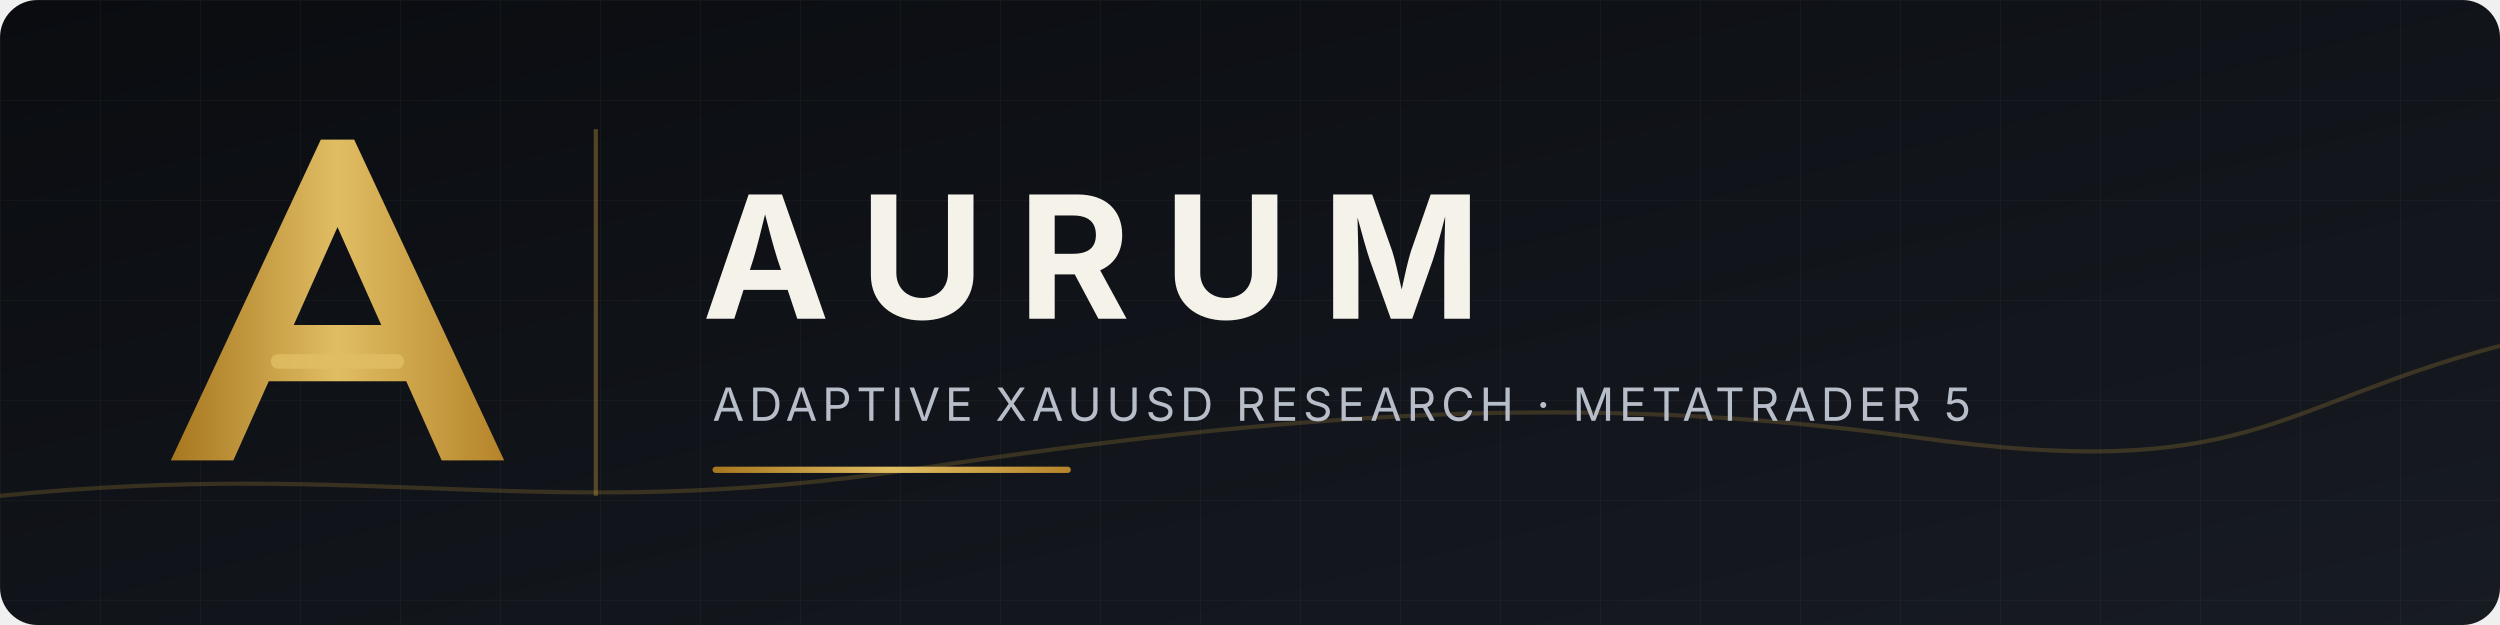
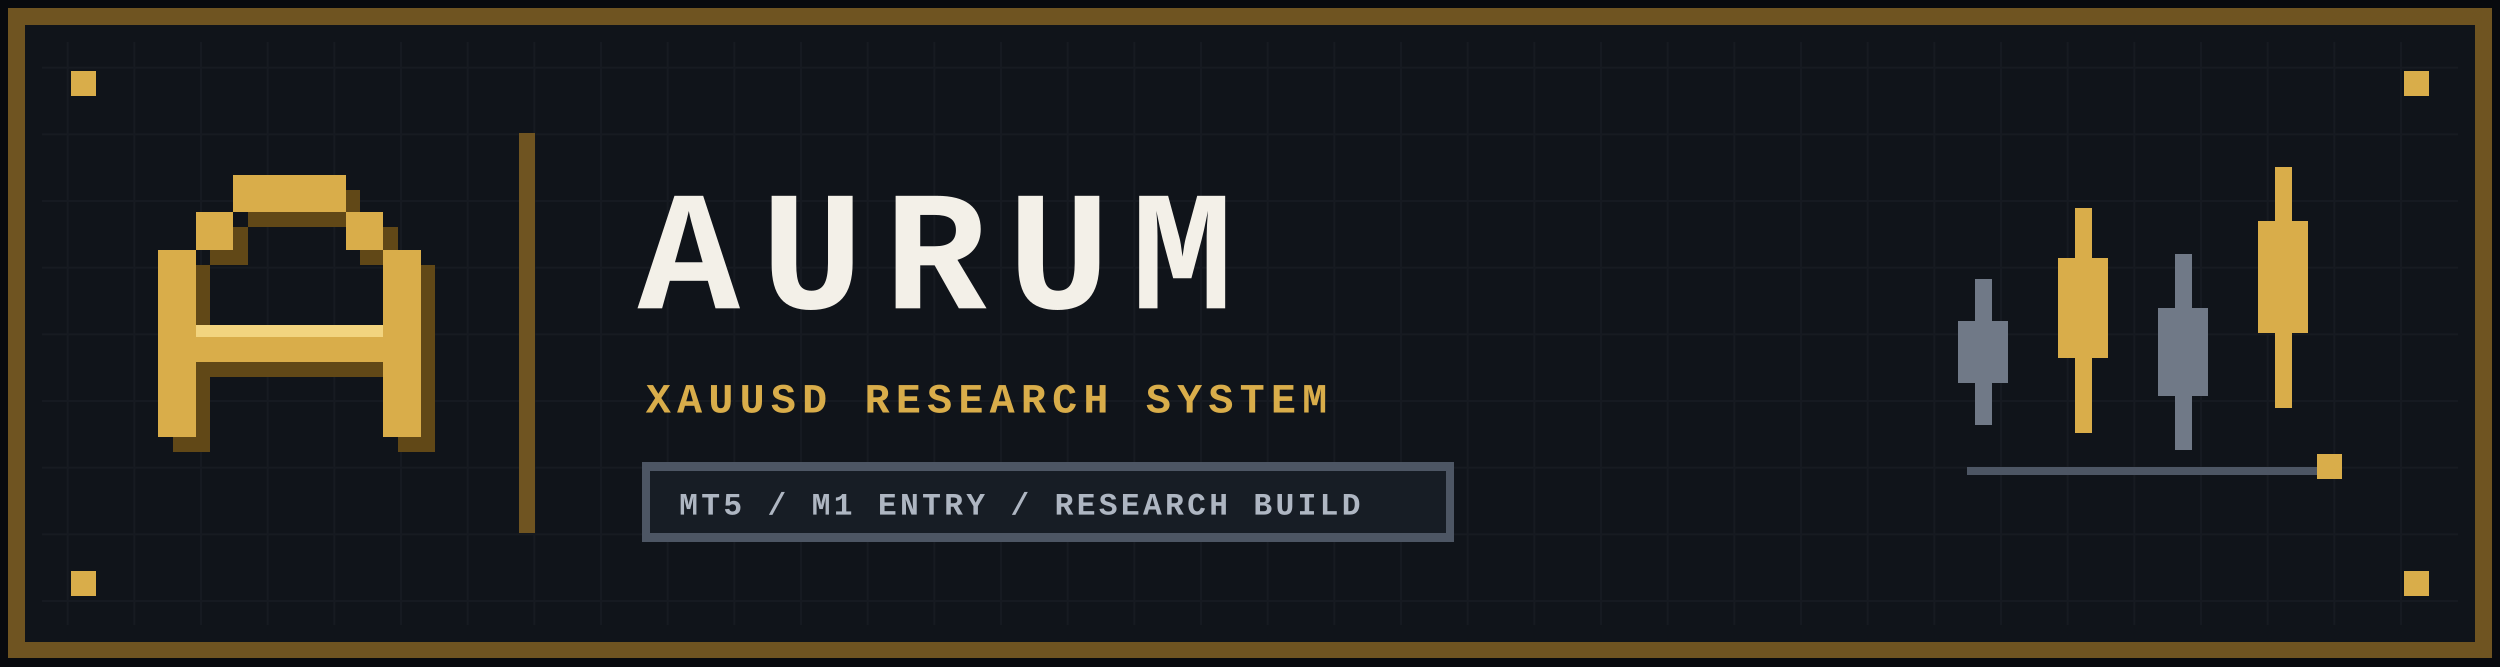
- <svg xmlns="http://www.w3.org/2000/svg" viewBox="0 0 1200 300" role="img" aria-labelledby="title desc">
+ <svg xmlns="http://www.w3.org/2000/svg" viewBox="0 0 1200 320" role="img" aria-labelledby="title desc">
  <defs>
-     <linearGradient id="background" x1="0" y1="0" x2="1" y2="1">
-       <stop offset="0" stop-color="#0a0c10" />
-       <stop offset="1" stop-color="#171b22" />
-     </linearGradient>
-     <linearGradient id="gold" x1="0" y1="0" x2="1" y2="0">
-       <stop offset="0" stop-color="#a7771f" />
-       <stop offset="0.5" stop-color="#e0bd63" />
-       <stop offset="1" stop-color="#b5842a" />
-     </linearGradient>
-     <pattern id="grid" width="48" height="48" patternUnits="userSpaceOnUse">
-       <path d="M 48 0 L 0 0 0 48" fill="none" stroke="#ffffff" stroke-opacity="0.035" />
+     <pattern id="grid" width="32" height="32" patternUnits="userSpaceOnUse">
+       <path d="M32 0H0V32" fill="none" stroke="#87909d" stroke-opacity="0.055" stroke-width="2" />
    </pattern>
+     <g id="pixel-a">
+       <rect x="36" y="0" width="54" height="18" />
+       <rect x="18" y="18" width="18" height="18" />
+       <rect x="90" y="18" width="18" height="18" />
+       <rect x="0" y="36" width="18" height="90" />
+       <rect x="108" y="36" width="18" height="90" />
+       <rect x="18" y="72" width="90" height="18" />
+     </g>
  </defs>
-   <rect width="1200" height="300" rx="18" fill="url(#background)" />
-   <rect width="1200" height="300" rx="18" fill="url(#grid)" />
-   <path d="M0 238 C180 220 260 252 440 225 S760 188 920 210 1090 195 1200 166" fill="none" stroke="#c99a3d" stroke-opacity="0.22" stroke-width="2" />
-   <g transform="translate(82 67)">
-     <path d="M72 0 0 154h30l17-38h66l17 38h30L88 0Zm-13 89 21-47 21 47Z" fill="url(#gold)" />
-     <rect x="48" y="103" width="64" height="7" rx="3.5" fill="#e0bd63" opacity="0.82" />
+   <g shape-rendering="crispEdges">
+     <rect width="1200" height="320" fill="#080a0e" />
+     <rect x="8" y="8" width="1184" height="304" fill="#10141a" stroke="#6f5421" stroke-width="8" />
+     <rect x="20" y="20" width="1160" height="280" fill="url(#grid)" />
+     <rect x="34" y="34" width="12" height="12" fill="#d9ad4a" />
+     <rect x="1154" y="34" width="12" height="12" fill="#d9ad4a" />
+     <rect x="34" y="274" width="12" height="12" fill="#d9ad4a" />
+     <rect x="1154" y="274" width="12" height="12" fill="#d9ad4a" />
+     <g transform="translate(76 84)">
+       <use href="#pixel-a" x="7" y="7" fill="#614817" />
+       <use href="#pixel-a" fill="#d9ad4a" />
+       <rect x="18" y="72" width="90" height="6" fill="#f2d47f" />
+     </g>
+     <rect x="249" y="64" width="8" height="192" fill="#6f5421" />
+     <text x="306" y="148" fill="#f3f0e8" font-family="Menlo, Consolas, 'Courier New', monospace" font-size="82" font-weight="700" letter-spacing="10">AURUM</text>
+     <text x="310" y="198" fill="#d9ad4a" font-family="Menlo, Consolas, 'Courier New', monospace" font-size="20" font-weight="700" letter-spacing="3">XAUUSD RESEARCH SYSTEM</text>
+     <rect x="310" y="224" width="386" height="34" fill="#171d25" stroke="#4d5664" stroke-width="4" />
+     <text x="326" y="247" fill="#aeb6c2" font-family="Menlo, Consolas, 'Courier New', monospace" font-size="15" font-weight="700" letter-spacing="1.6">MT5  /  M1 ENTRY  /  RESEARCH BUILD</text>
+     <g transform="translate(948 72)">
+       <rect x="0" y="62" width="8" height="70" fill="#707987" />
+       <rect x="-8" y="82" width="24" height="30" fill="#707987" />
+       <rect x="48" y="28" width="8" height="108" fill="#d9ad4a" />
+       <rect x="40" y="52" width="24" height="48" fill="#d9ad4a" />
+       <rect x="96" y="50" width="8" height="94" fill="#707987" />
+       <rect x="88" y="76" width="24" height="42" fill="#707987" />
+       <rect x="144" y="8" width="8" height="116" fill="#d9ad4a" />
+       <rect x="136" y="34" width="24" height="54" fill="#d9ad4a" />
+       <path d="M-4 154H172" stroke="#4d5664" stroke-width="4" />
+       <rect x="164" y="146" width="12" height="12" fill="#d9ad4a" />
+     </g>
  </g>
-   <rect x="285" y="62" width="2" height="176" fill="#c99a3d" opacity="0.38" />
-   <text x="337" y="153" fill="#f5f2ea" font-family="Inter, Helvetica, Arial, sans-serif" font-size="82" font-weight="700" letter-spacing="16">AURUM</text>
-   <text x="342" y="202" fill="#b8bec9" font-family="Inter, Helvetica, Arial, sans-serif" font-size="22" font-weight="400" letter-spacing="2.4">ADAPTIVE XAUUSD RESEARCH · METATRADER 5</text>
-   <rect x="342" y="224" width="172" height="3" rx="1.5" fill="url(#gold)" />
</svg>
